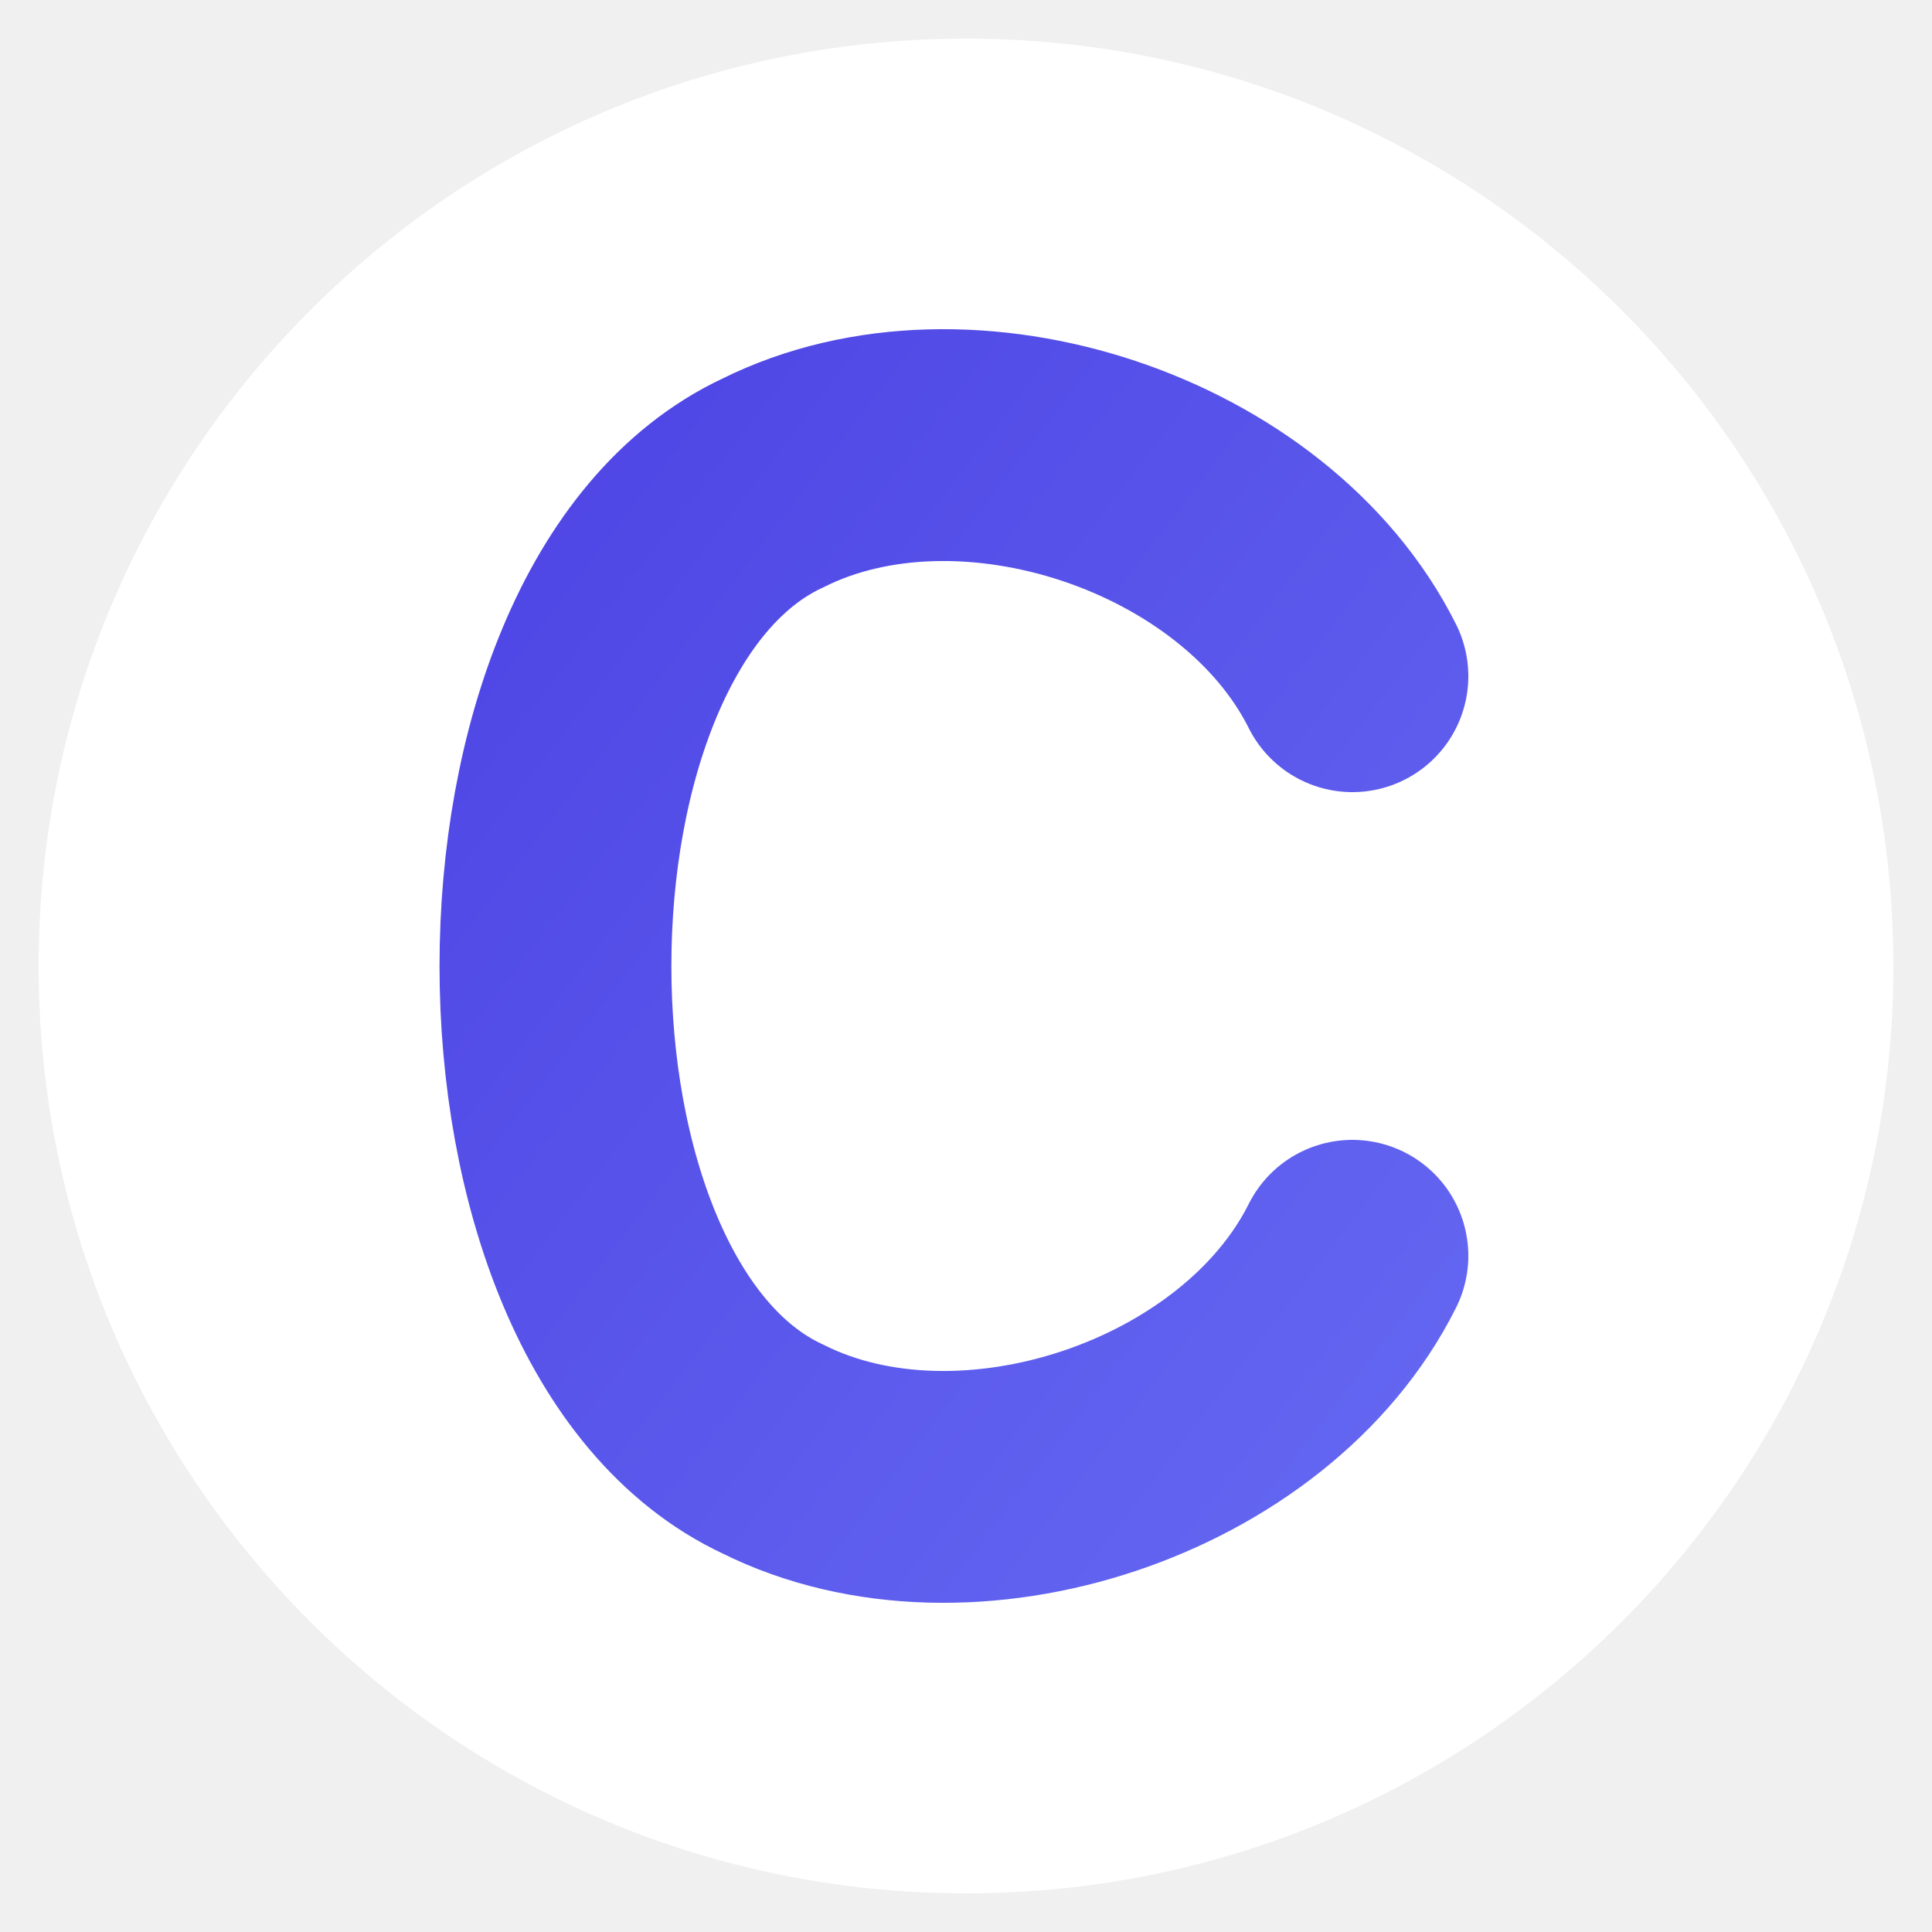
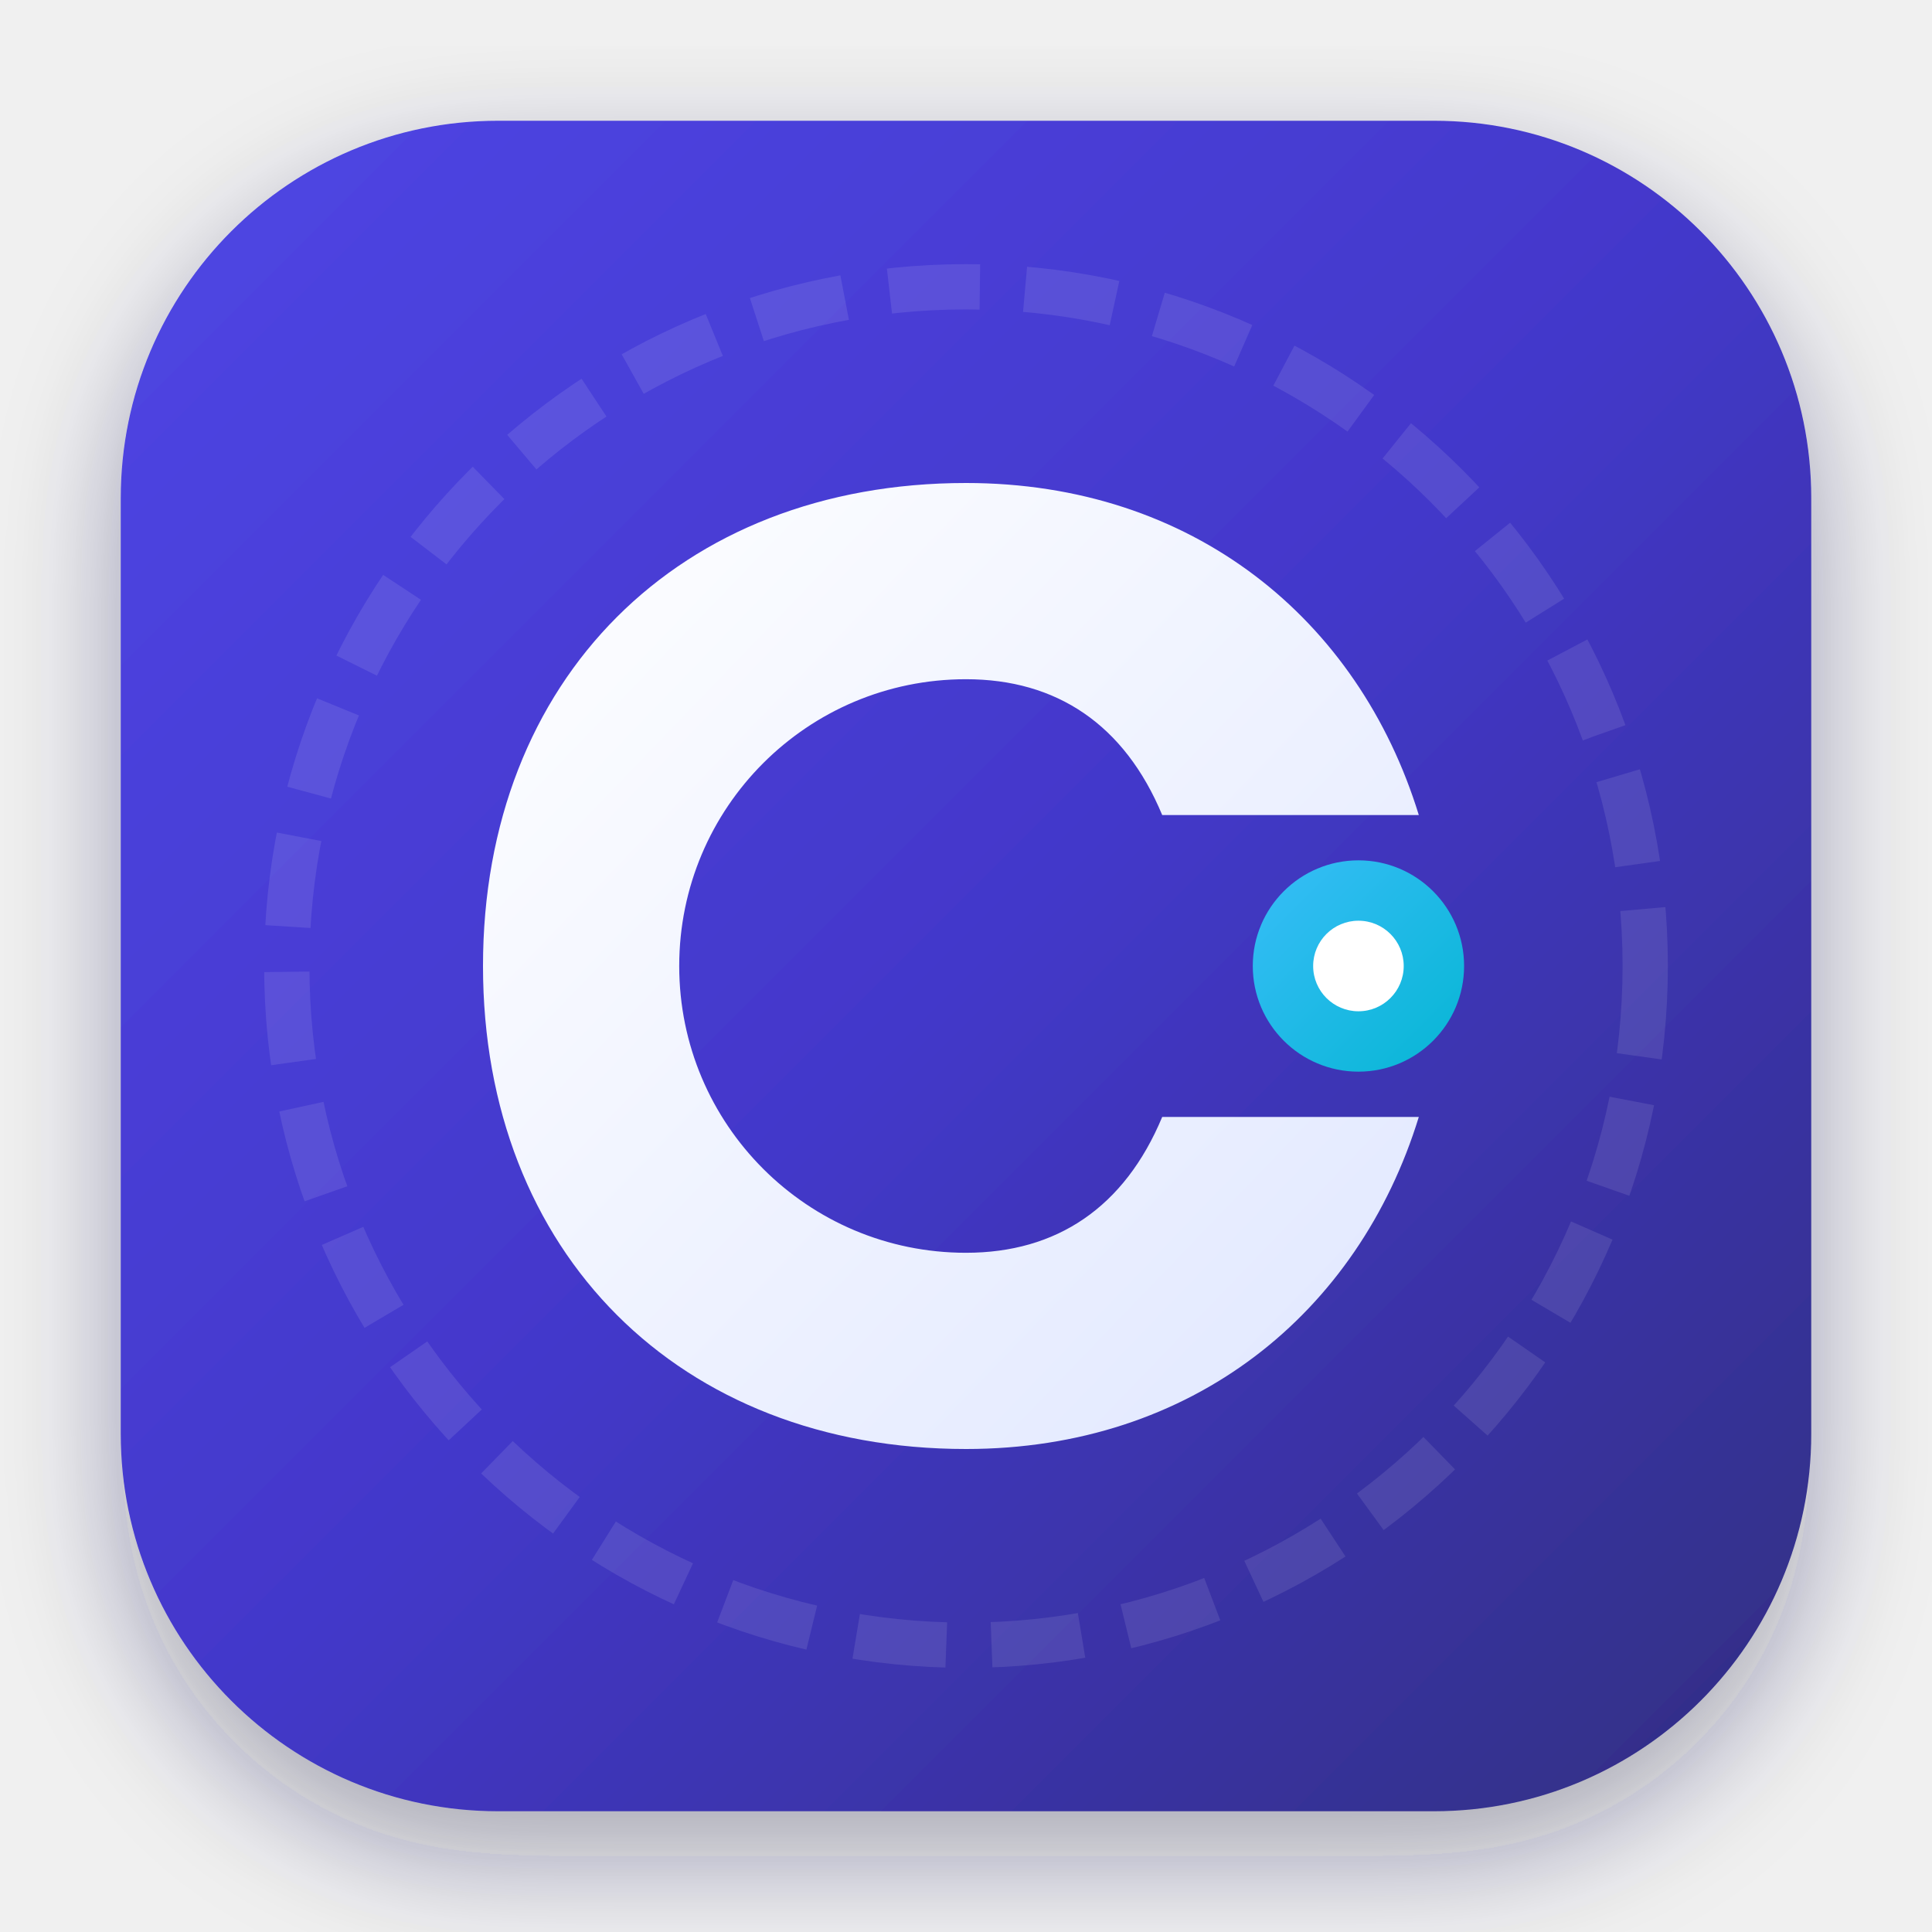
- <svg xmlns="http://www.w3.org/2000/svg" viewBox="0 0 100 100">
+ <svg xmlns="http://www.w3.org/2000/svg" viewBox="0 0 512 512" width="100%" height="100%">
  <defs>
-     <linearGradient id="grad" x1="0%" y1="0%" x2="100%" y2="100%">
-       <stop offset="0%" style="stop-color:#4f46e5;stop-opacity:1" />
-       <stop offset="100%" style="stop-color:#6366f1;stop-opacity:1" />
+     <linearGradient id="bgGrad" x1="0%" y1="0%" x2="100%" y2="100%">
+       <stop offset="0%" stop-color="#4f46e5" />
+       <stop offset="50%" stop-color="#4338ca" />
+       <stop offset="100%" stop-color="#312e81" />
    </linearGradient>
+     <linearGradient id="cGrad" x1="0%" y1="0%" x2="100%" y2="100%">
+       <stop offset="0%" stop-color="#ffffff" />
+       <stop offset="100%" stop-color="#e0e7ff" />
+     </linearGradient>
+     <linearGradient id="accentGrad" x1="0%" y1="0%" x2="100%" y2="100%">
+       <stop offset="0%" stop-color="#38bdf8" />
+       <stop offset="100%" stop-color="#06b6d4" />
+     </linearGradient>
+     <filter id="shadow" x="-10%" y="-10%" width="120%" height="120%">
+       <feDropShadow dx="0" dy="12" stdDeviation="16" flood-color="#1e1b4b" flood-opacity="0.35" />
+     </filter>
  </defs>
-   <circle cx="50" cy="50" r="48" fill="white" />
-   <path d="M70 35C65 25 50 20 40 25C25 32 25 68 40 75C50 80 65 75 70 65" fill="none" stroke="url(#grad)" stroke-width="12" stroke-linecap="round" />
+   <rect x="32" y="32" width="448" height="448" rx="100" fill="url(#bgGrad)" filter="url(#shadow)" />
+   <circle cx="256" cy="256" r="180" fill="none" stroke="#ffffff" stroke-opacity="0.1" stroke-width="12" stroke-dasharray="24 12" />
+   <path d="M 256 128             C 180 128, 128 180, 128 256             C 128 332, 180 384, 256 384             C 316 384, 360 348, 376 296             L 308 296             C 298 320, 280 332, 256 332             C 214 332, 180 298, 180 256             C 180 214, 214 180, 256 180             C 280 180, 298 192, 308 216             L 376 216             C 360 164, 316 128, 256 128 Z" fill="url(#cGrad)" />
+   <circle cx="360" cy="256" r="28" fill="url(#accentGrad)" />
+   <circle cx="360" cy="256" r="12" fill="#ffffff" />
+   <path d="M 320 256 L 332 256" stroke="url(#accentGrad)" stroke-width="8" stroke-linecap="round" />
</svg>
